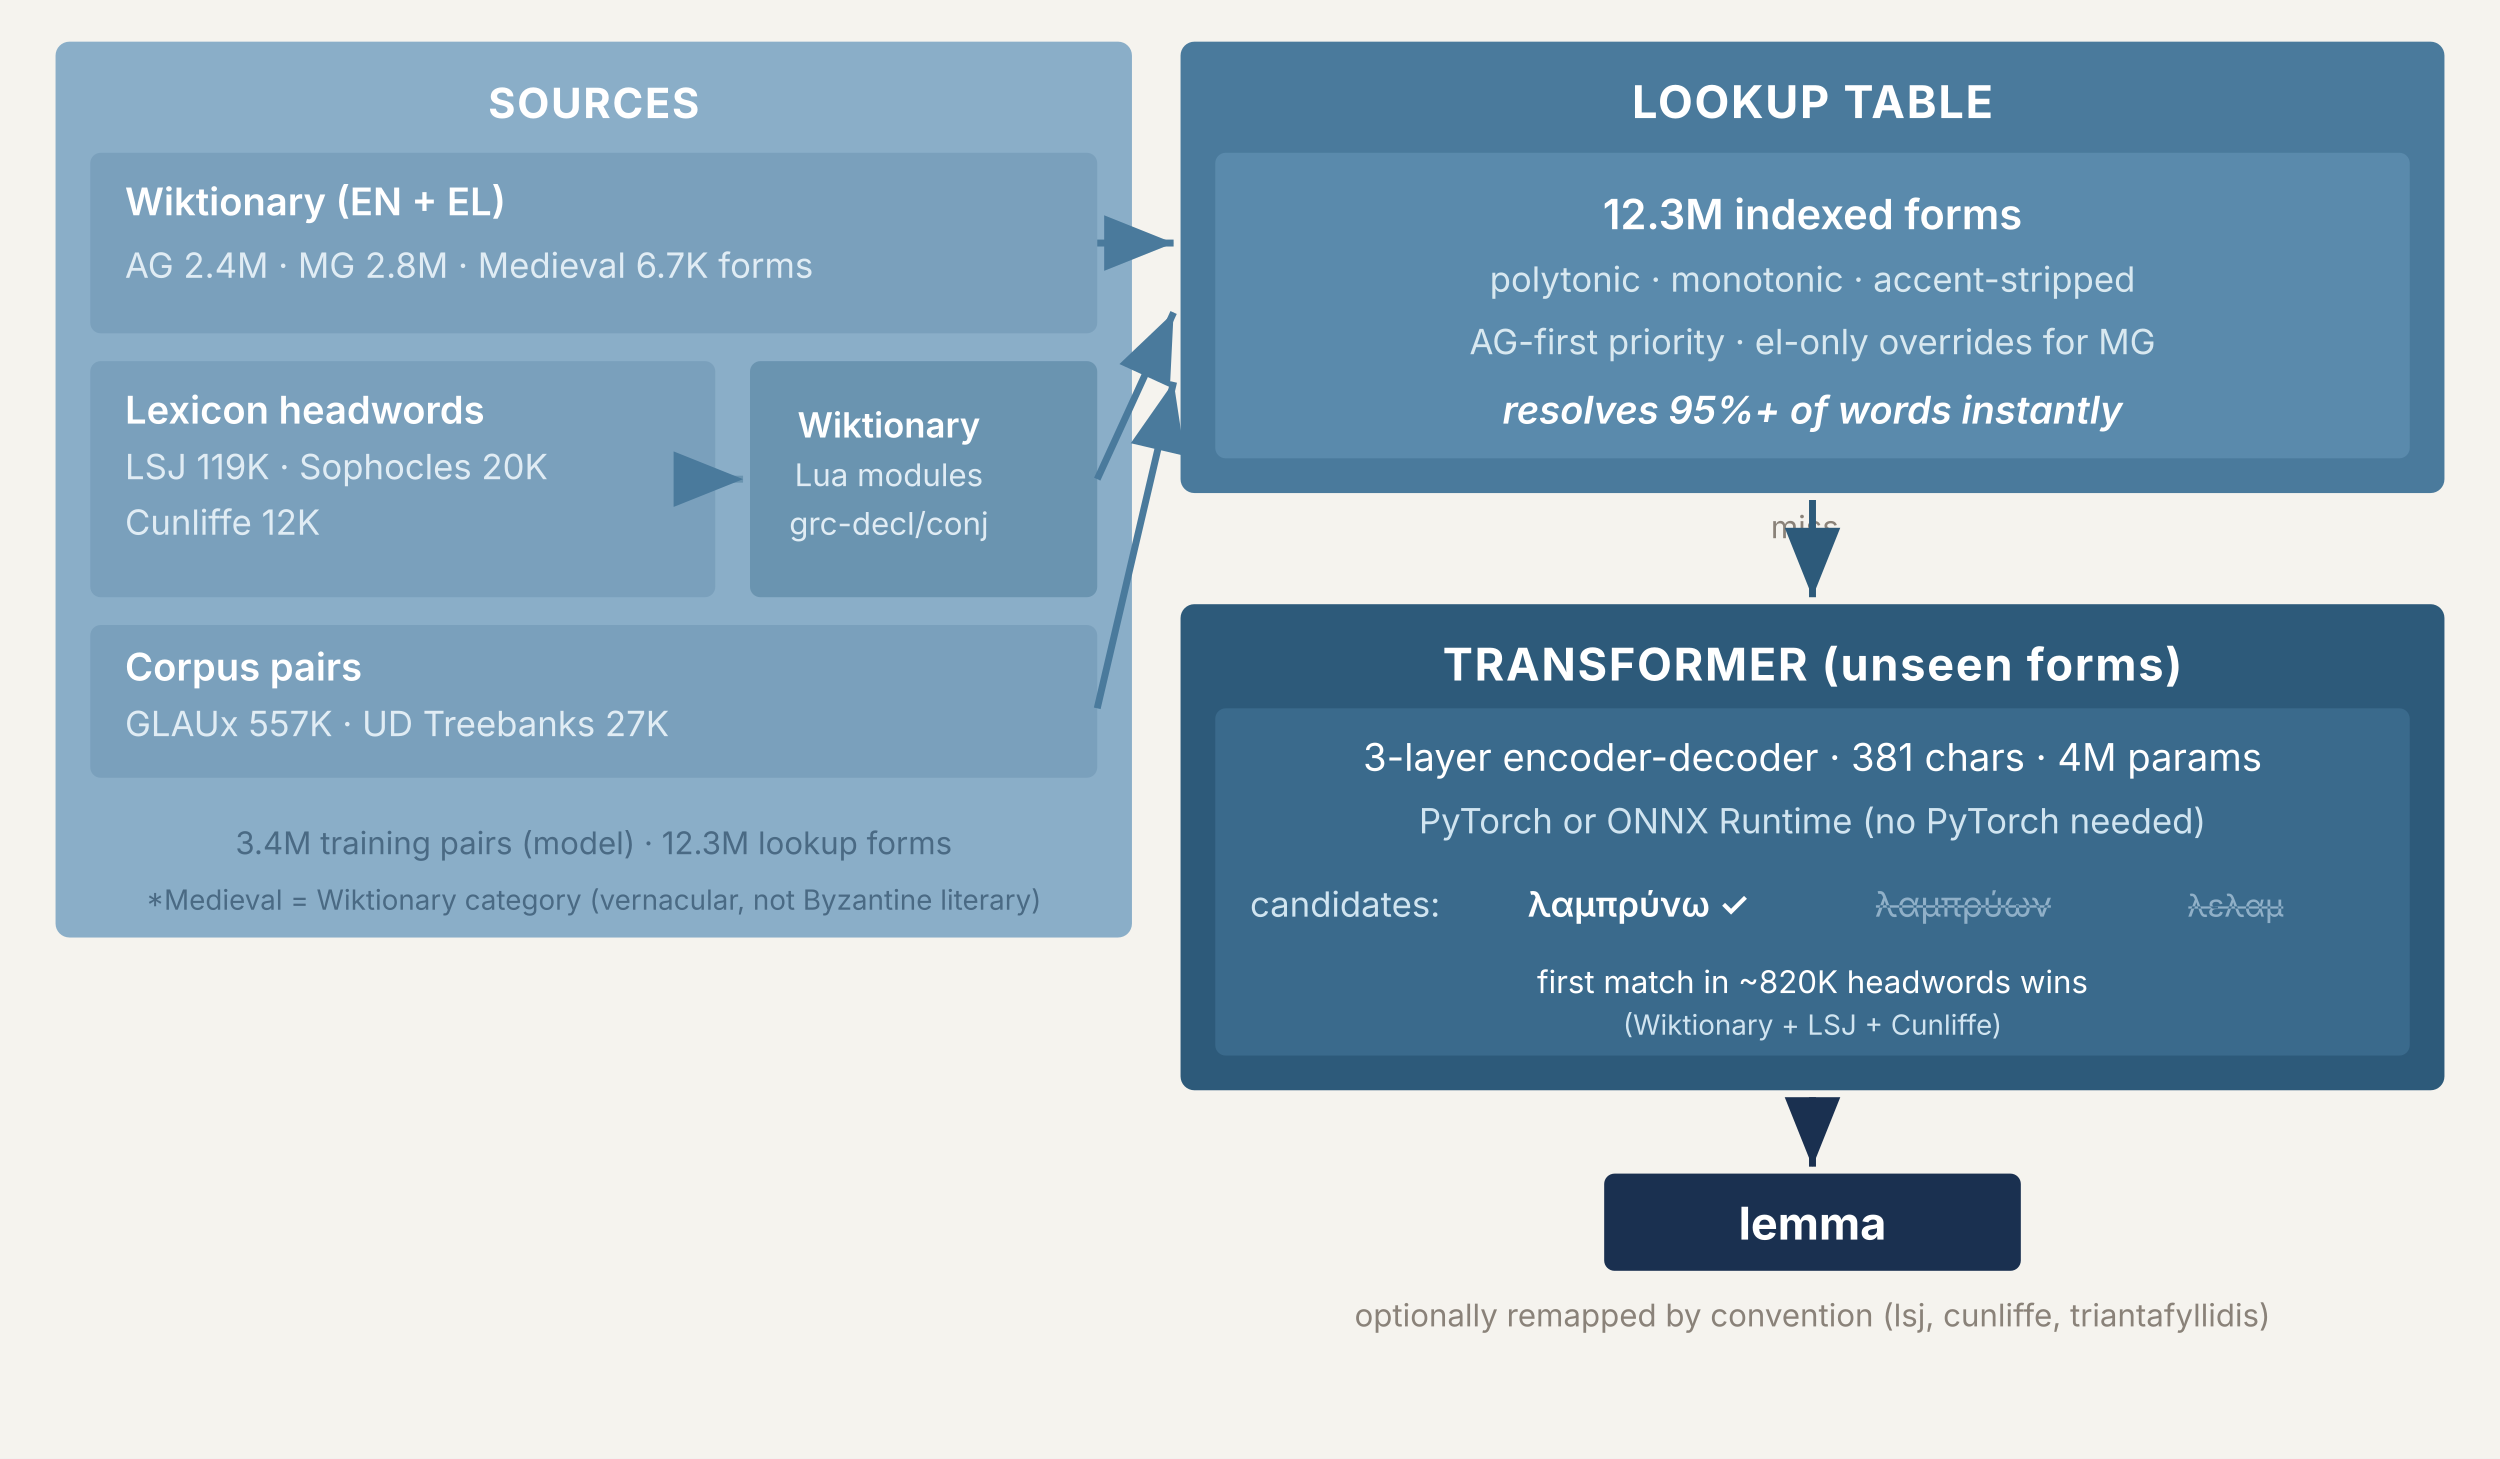
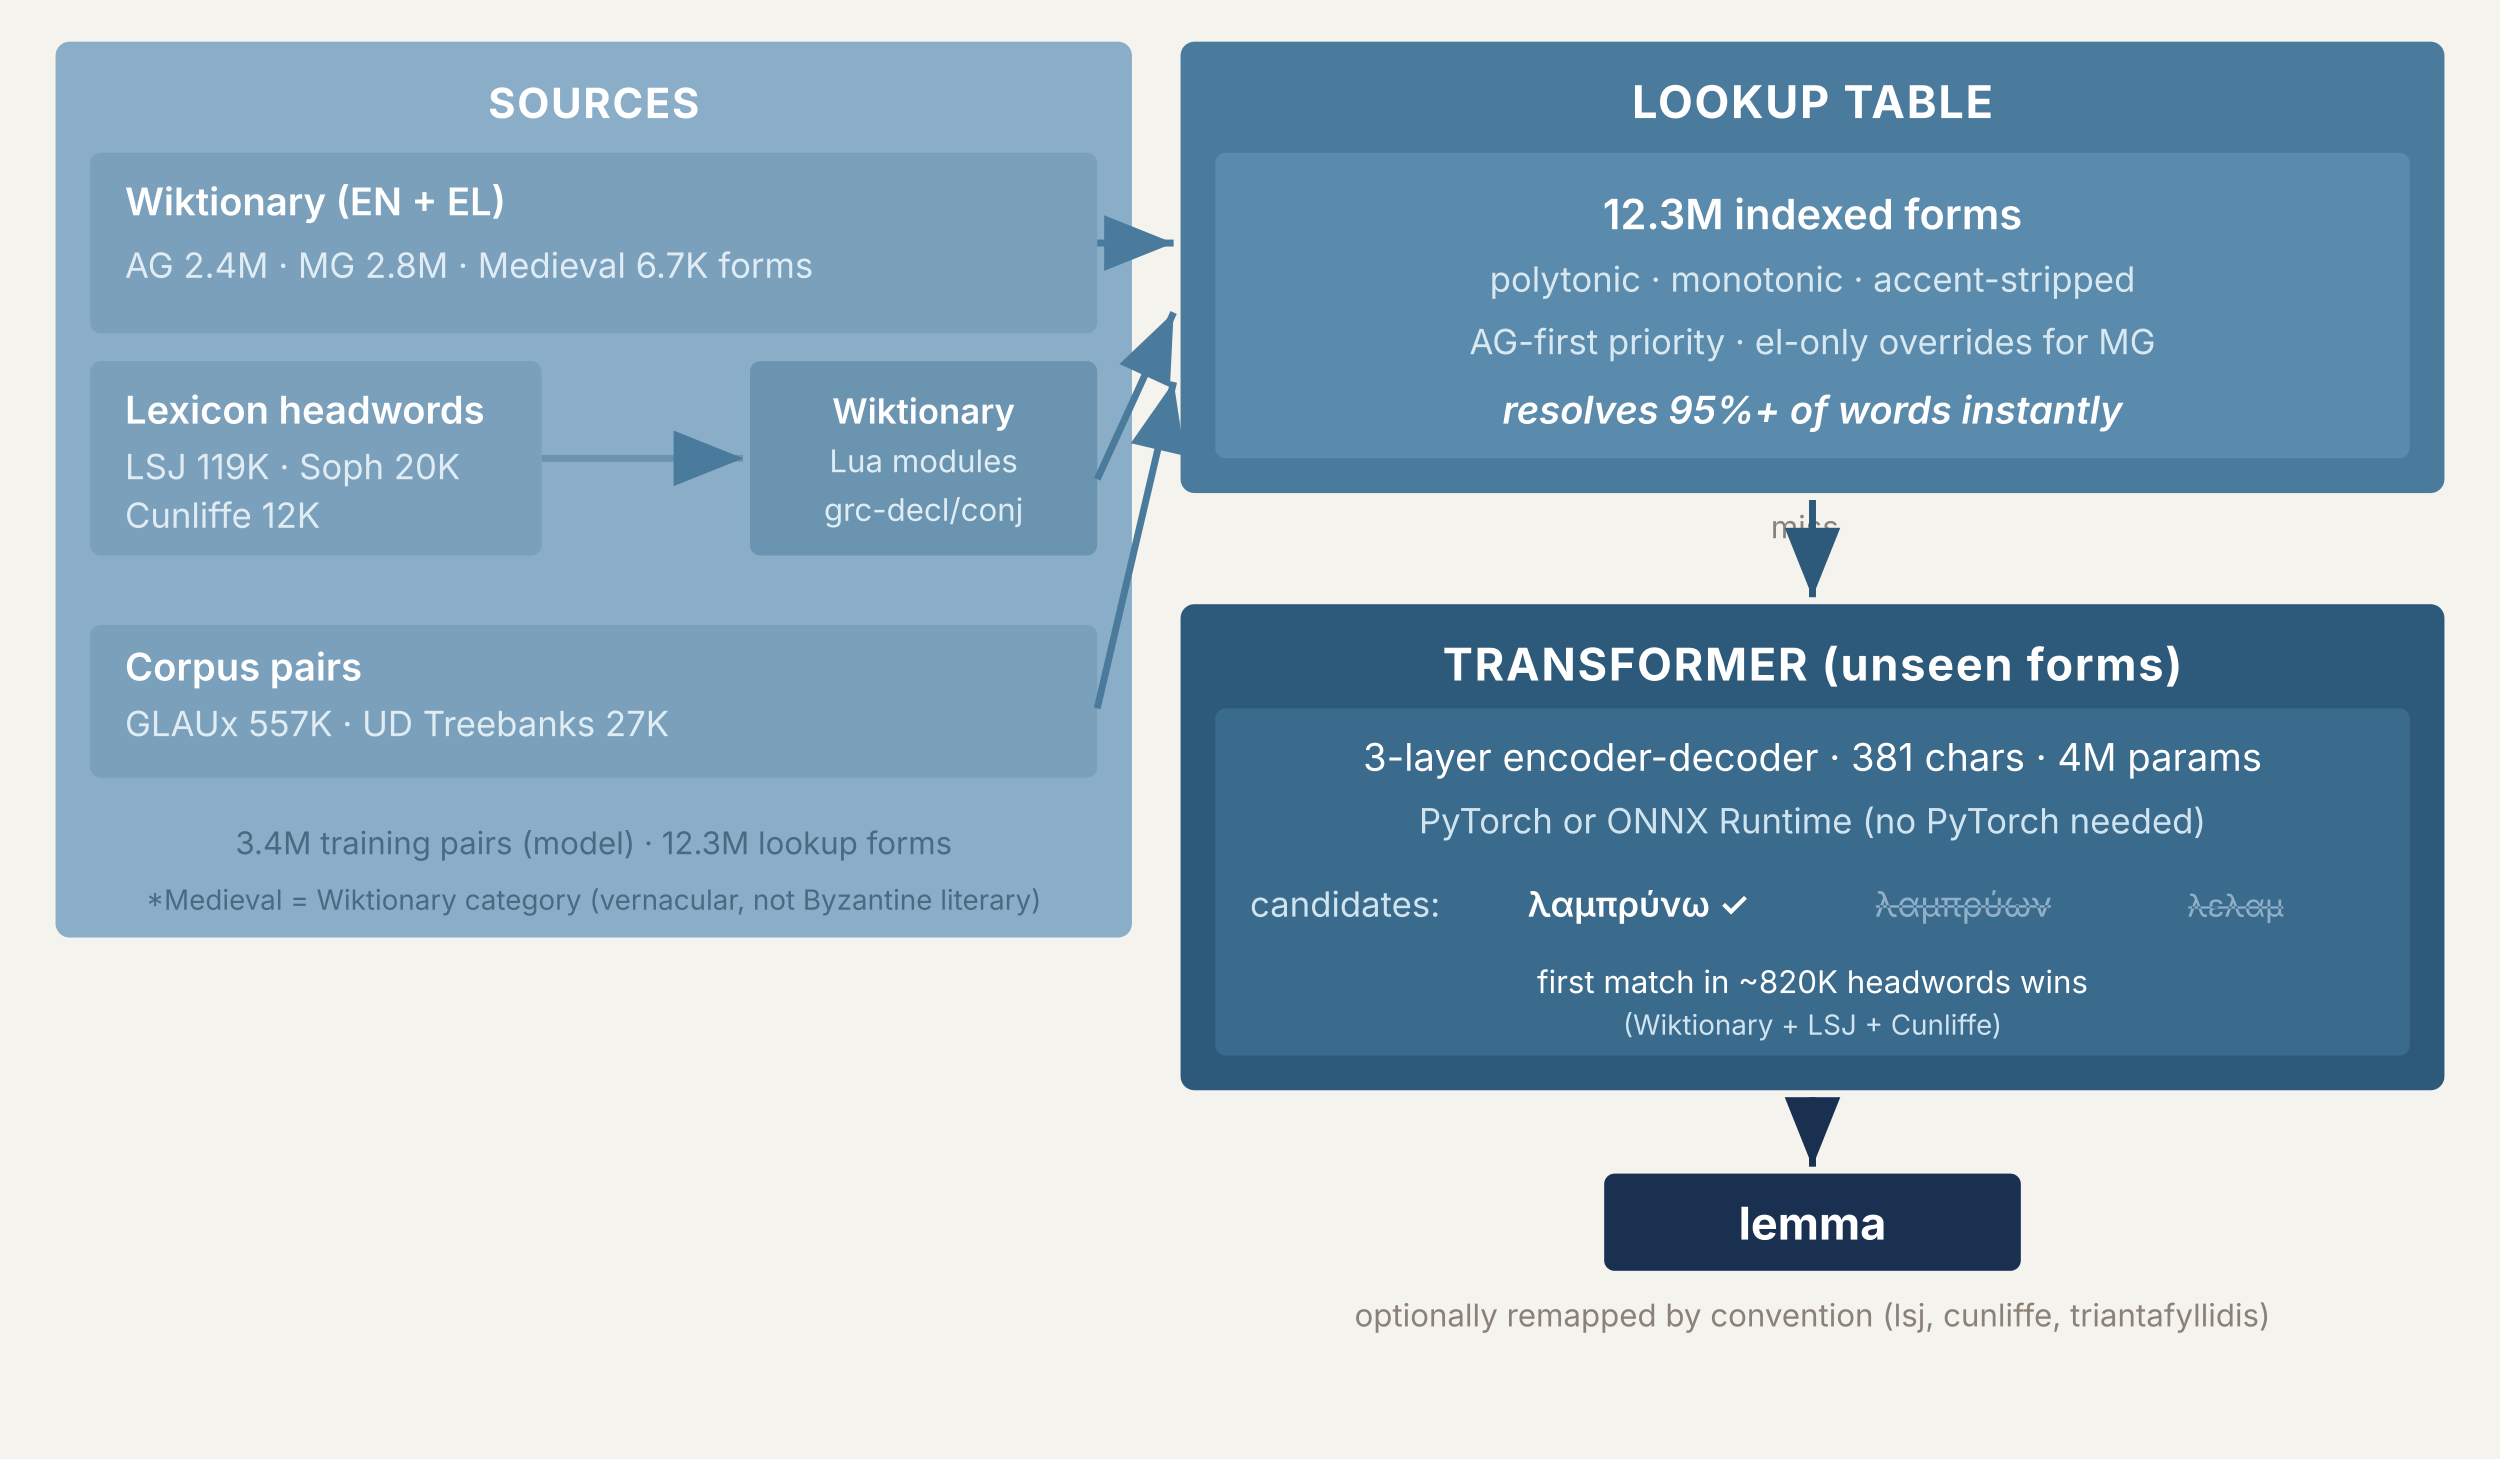
<svg xmlns="http://www.w3.org/2000/svg" viewBox="0 0 720 420" font-family="'Inter','Helvetica Neue',Arial,sans-serif">
  <defs>
    <marker id="arr-lookup" markerWidth="10" markerHeight="8" refX="10" refY="4" orient="auto">
      <path d="M0,0 L10,4 L0,8 Z" fill="#4a7a9c" />
    </marker>
    <marker id="arr-transformer" markerWidth="10" markerHeight="8" refX="10" refY="4" orient="auto">
      <path d="M0,0 L10,4 L0,8 Z" fill="#2d5a7a" />
    </marker>
    <marker id="arr-output" markerWidth="10" markerHeight="8" refX="10" refY="4" orient="auto">
      <path d="M0,0 L10,4 L0,8 Z" fill="#1a3050" />
    </marker>
  </defs>
  <rect width="720" height="420" fill="#f5f3ee" />
  <rect x="16" y="12" width="310" height="258" rx="4" fill="#8aaec8" />
  <text x="171" y="34" text-anchor="middle" fill="#fff" font-size="12" font-weight="700" letter-spacing="0.5">SOURCES</text>
  <rect x="26" y="44" width="290" height="52" rx="3" fill="#7aa0bc" />
  <text x="36" y="62" fill="#fff" font-size="11" font-weight="600">Wiktionary (EN + EL)</text>
  <text x="36" y="80" fill="#e0ecf4" font-size="10">AG 2.4M · MG 2.8M · Medieval 6.7K forms</text>
-   <rect x="26" y="104" width="180" height="68" rx="3" fill="#7aa0bc" />
+   <rect x="26" y="104" width="130" height="56" rx="3" fill="#7aa0bc" />
  <text x="36" y="122" fill="#fff" font-size="11" font-weight="600">Lexicon headwords</text>
-   <text x="36" y="138" fill="#e0ecf4" font-size="10">LSJ 119K · Sophocles 20K</text>
-   <text x="36" y="154" fill="#e0ecf4" font-size="10">Cunliffe 12K</text>
-   <rect x="216" y="104" width="100" height="68" rx="3" fill="#6a94b0" />
-   <text x="256" y="126" text-anchor="middle" fill="#fff" font-size="10" font-weight="600">Wiktionary</text>
-   <text x="256" y="140" text-anchor="middle" fill="#e0ecf4" font-size="9">Lua modules</text>
-   <text x="256" y="154" text-anchor="middle" fill="#e0ecf4" font-size="9">grc-decl/conj</text>
-   <line x1="206" y1="138" x2="214" y2="138" stroke="#6a94b0" stroke-width="2" marker-end="url(#arr-lookup)" />
+   <text x="36" y="138" fill="#e0ecf4" font-size="10">LSJ 119K · Soph 20K</text>
+   <text x="36" y="152" fill="#e0ecf4" font-size="10">Cunliffe 12K</text>
+   <line x1="156" y1="132" x2="214" y2="132" stroke="#6a94b0" stroke-width="2" marker-end="url(#arr-lookup)" />
+   <rect x="216" y="104" width="100" height="56" rx="3" fill="#6a94b0" />
+   <text x="266" y="122" text-anchor="middle" fill="#fff" font-size="10" font-weight="600">Wiktionary</text>
+   <text x="266" y="136" text-anchor="middle" fill="#e0ecf4" font-size="9">Lua modules</text>
+   <text x="266" y="150" text-anchor="middle" fill="#e0ecf4" font-size="9">grc-decl/conj</text>
  <rect x="26" y="180" width="290" height="44" rx="3" fill="#7aa0bc" />
  <text x="36" y="196" fill="#fff" font-size="11" font-weight="600">Corpus pairs</text>
  <text x="36" y="212" fill="#e0ecf4" font-size="10">GLAUx 557K · UD Treebanks 27K</text>
  <text x="171" y="246" text-anchor="middle" fill="#4a6a84" font-size="9">3.4M training pairs (model) · 12.3M lookup forms</text>
  <text x="171" y="262" text-anchor="middle" fill="#4a6a84" font-size="8">*Medieval = Wiktionary category (vernacular, not Byzantine literary)</text>
  <line x1="316" y1="70" x2="338" y2="70" stroke="#4a7a9c" stroke-width="2" marker-end="url(#arr-lookup)" />
  <line x1="316" y1="138" x2="338" y2="90" stroke="#4a7a9c" stroke-width="2" marker-end="url(#arr-lookup)" />
  <line x1="316" y1="204" x2="338" y2="110" stroke="#4a7a9c" stroke-width="2" marker-end="url(#arr-lookup)" />
  <rect x="340" y="12" width="364" height="130" rx="4" fill="#4a7a9c" />
  <text x="522" y="34" text-anchor="middle" fill="#fff" font-size="13" font-weight="700" letter-spacing="0.5">LOOKUP TABLE</text>
  <rect x="350" y="44" width="344" height="88" rx="3" fill="#5a8aac" />
  <text x="522" y="66" text-anchor="middle" fill="#fff" font-size="12" font-weight="600">12.3M indexed forms</text>
  <text x="522" y="84" text-anchor="middle" fill="#d8e8f0" font-size="10">polytonic · monotonic · accent-stripped</text>
  <text x="522" y="102" text-anchor="middle" fill="#d8e8f0" font-size="10">AG-first priority · el-only overrides for MG</text>
  <text x="522" y="122" text-anchor="middle" fill="#fff" font-size="11" font-weight="600" font-style="italic">resolves 95%+ of words instantly</text>
  <text x="510" y="155" fill="#8a8279" font-size="9">miss</text>
  <line x1="522" y1="144" x2="522" y2="172" stroke="#2d5a7a" stroke-width="2" marker-end="url(#arr-transformer)" />
  <rect x="340" y="174" width="364" height="140" rx="4" fill="#2d5a7a" />
  <text x="522" y="196" text-anchor="middle" fill="#fff" font-size="13" font-weight="700" letter-spacing="0.5">TRANSFORMER (unseen forms)</text>
  <rect x="350" y="204" width="344" height="100" rx="3" fill="#3a6a8c" />
  <text x="522" y="222" text-anchor="middle" fill="#fff" font-size="11">3-layer encoder-decoder · 381 chars · 4M params</text>
  <text x="522" y="240" text-anchor="middle" fill="#d0e4f0" font-size="10">PyTorch or ONNX Runtime (no PyTorch needed)</text>
  <text x="360" y="264" fill="#d0e4f0" font-size="10">candidates:</text>
  <text x="440" y="264" fill="#fff" font-size="10" font-weight="600">λαμπρύνω ✓</text>
  <text x="540" y="264" fill="#90b0c8" font-size="10" text-decoration="line-through">λαμπρύων</text>
  <text x="630" y="264" fill="#90b0c8" font-size="9" text-decoration="line-through">λελαμ</text>
  <text x="522" y="286" text-anchor="middle" fill="#fff" font-size="9">first match in ~820K headwords wins</text>
  <text x="522" y="298" text-anchor="middle" fill="#d0e4f0" font-size="8">(Wiktionary + LSJ + Cunliffe)</text>
  <line x1="522" y1="316" x2="522" y2="336" stroke="#1a3050" stroke-width="2" marker-end="url(#arr-output)" />
  <rect x="462" y="338" width="120" height="28" rx="3" fill="#1a3050" />
  <text x="522" y="357" text-anchor="middle" fill="#fff" font-size="13" font-weight="700">lemma</text>
  <text x="522" y="382" text-anchor="middle" fill="#8a8279" font-size="9">optionally remapped by convention (lsj, cunliffe, triantafyllidis)</text>
</svg>
